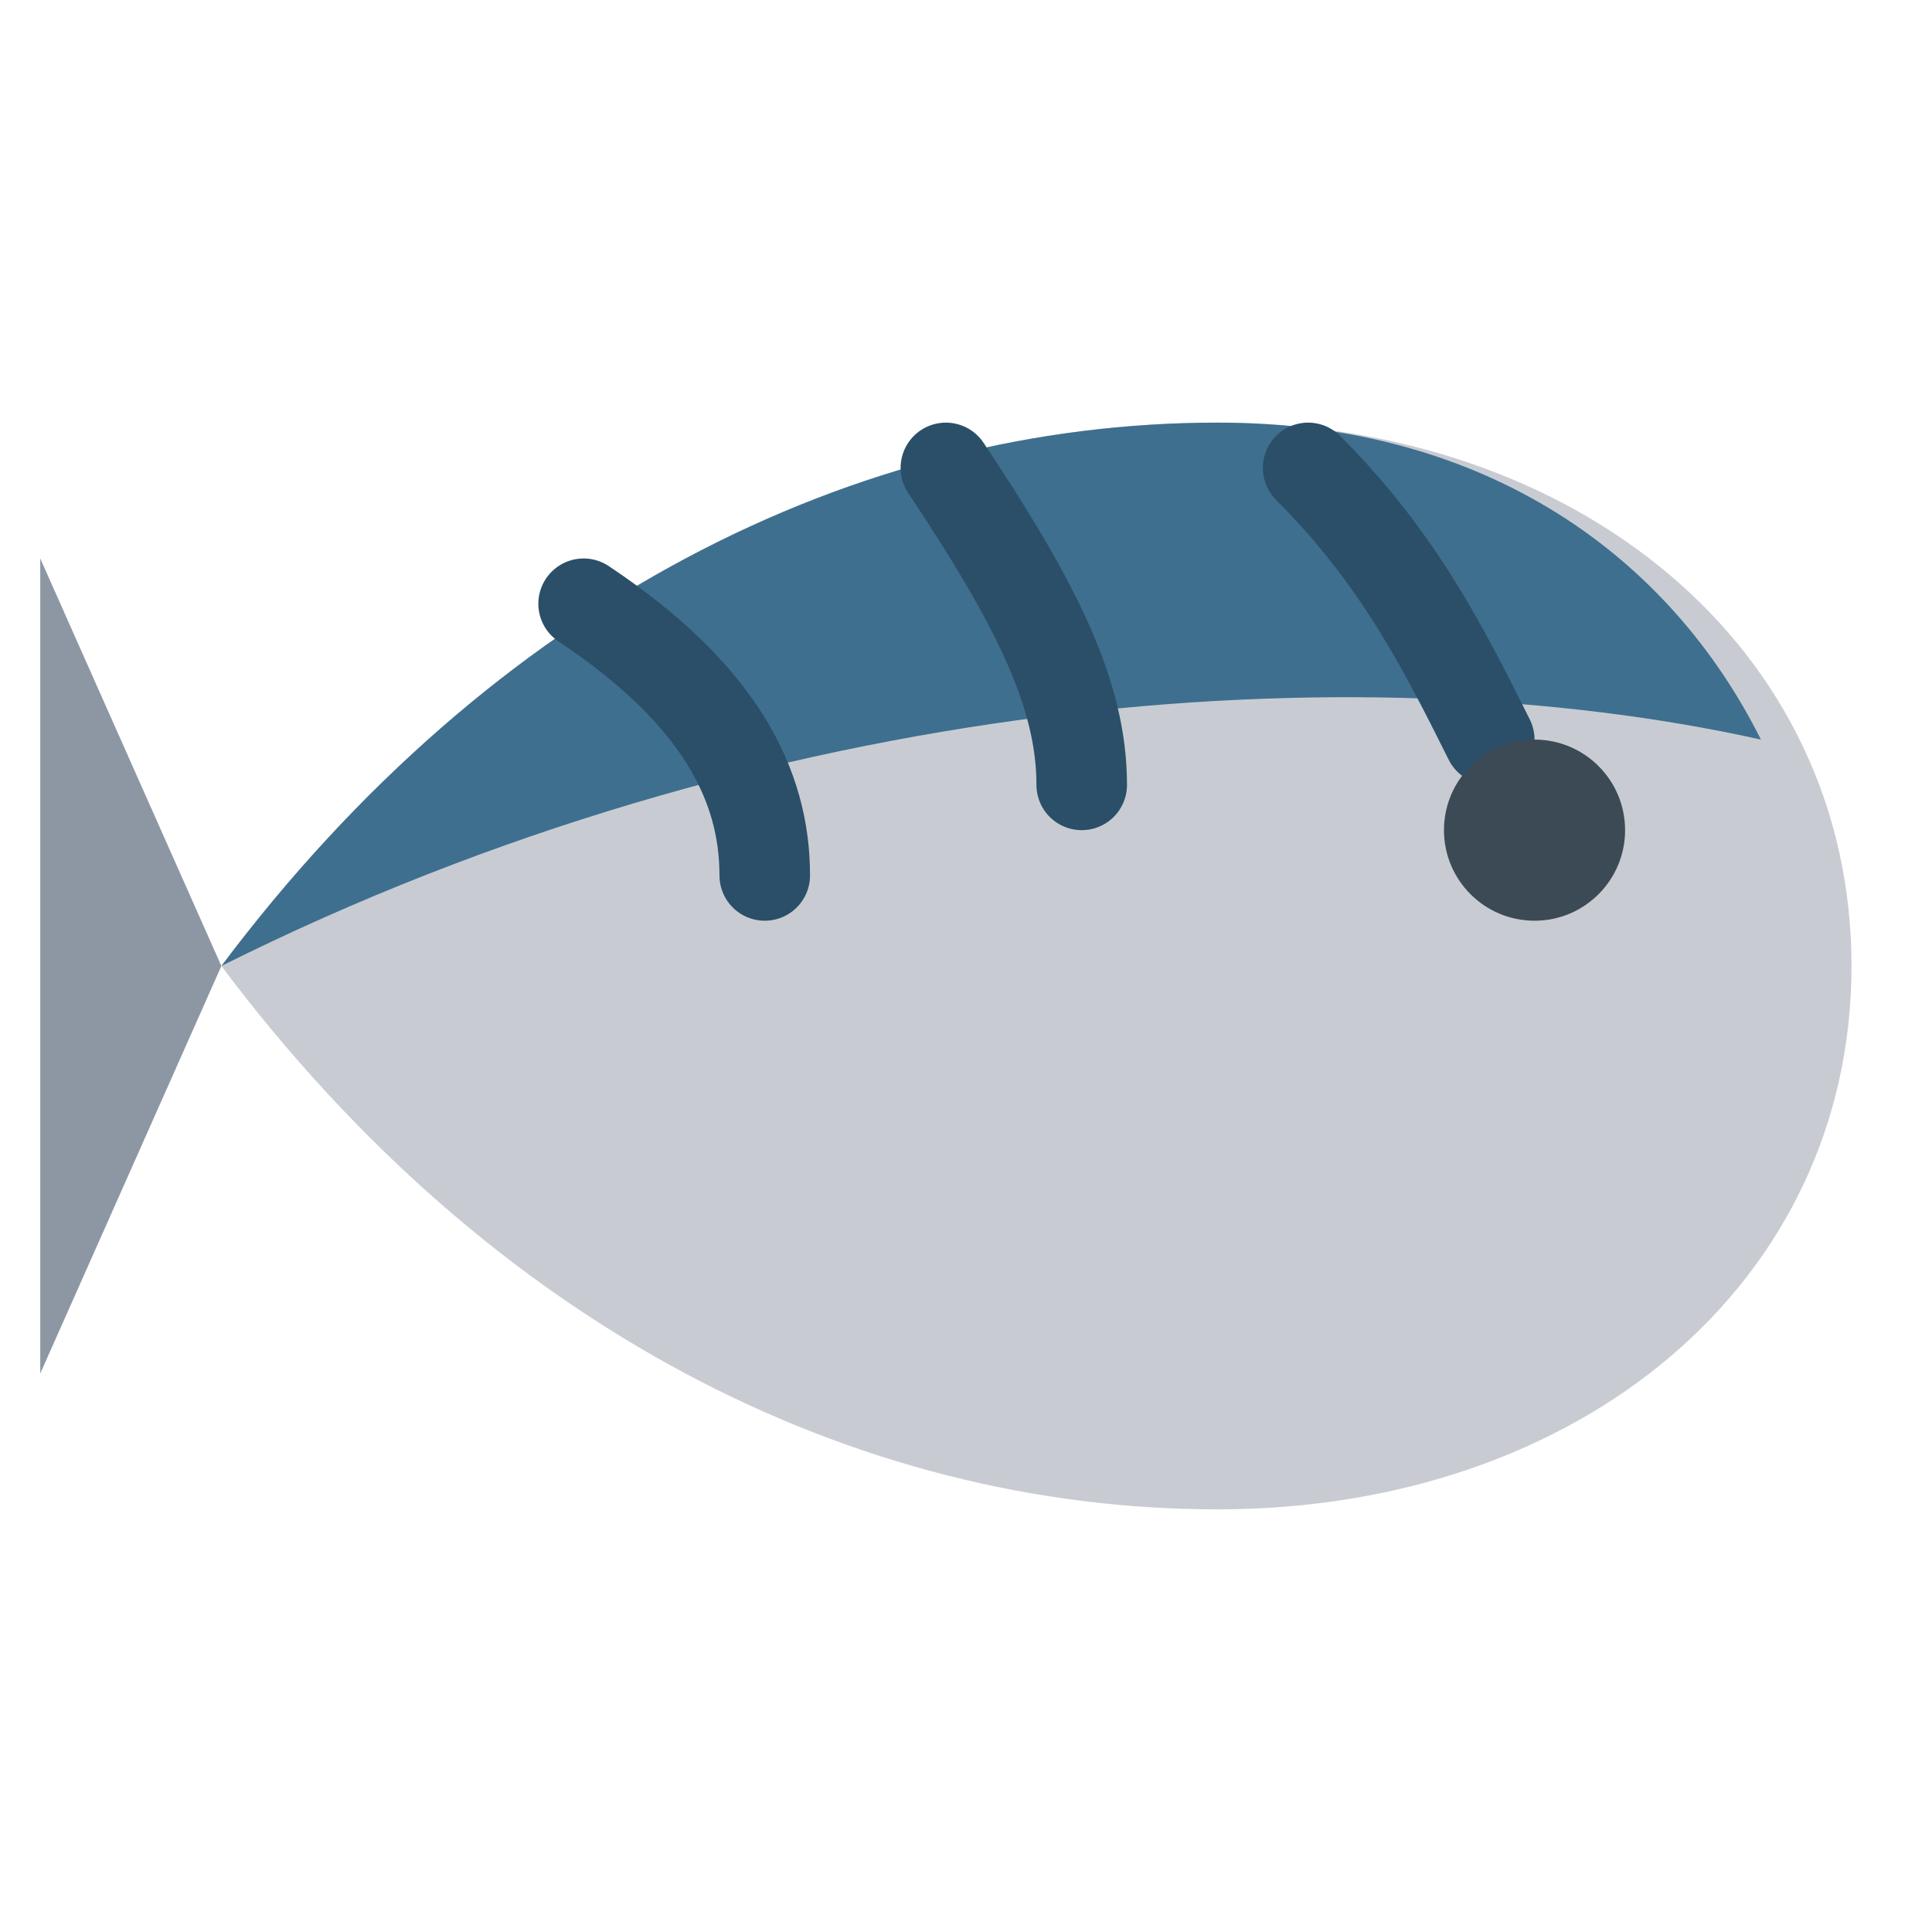
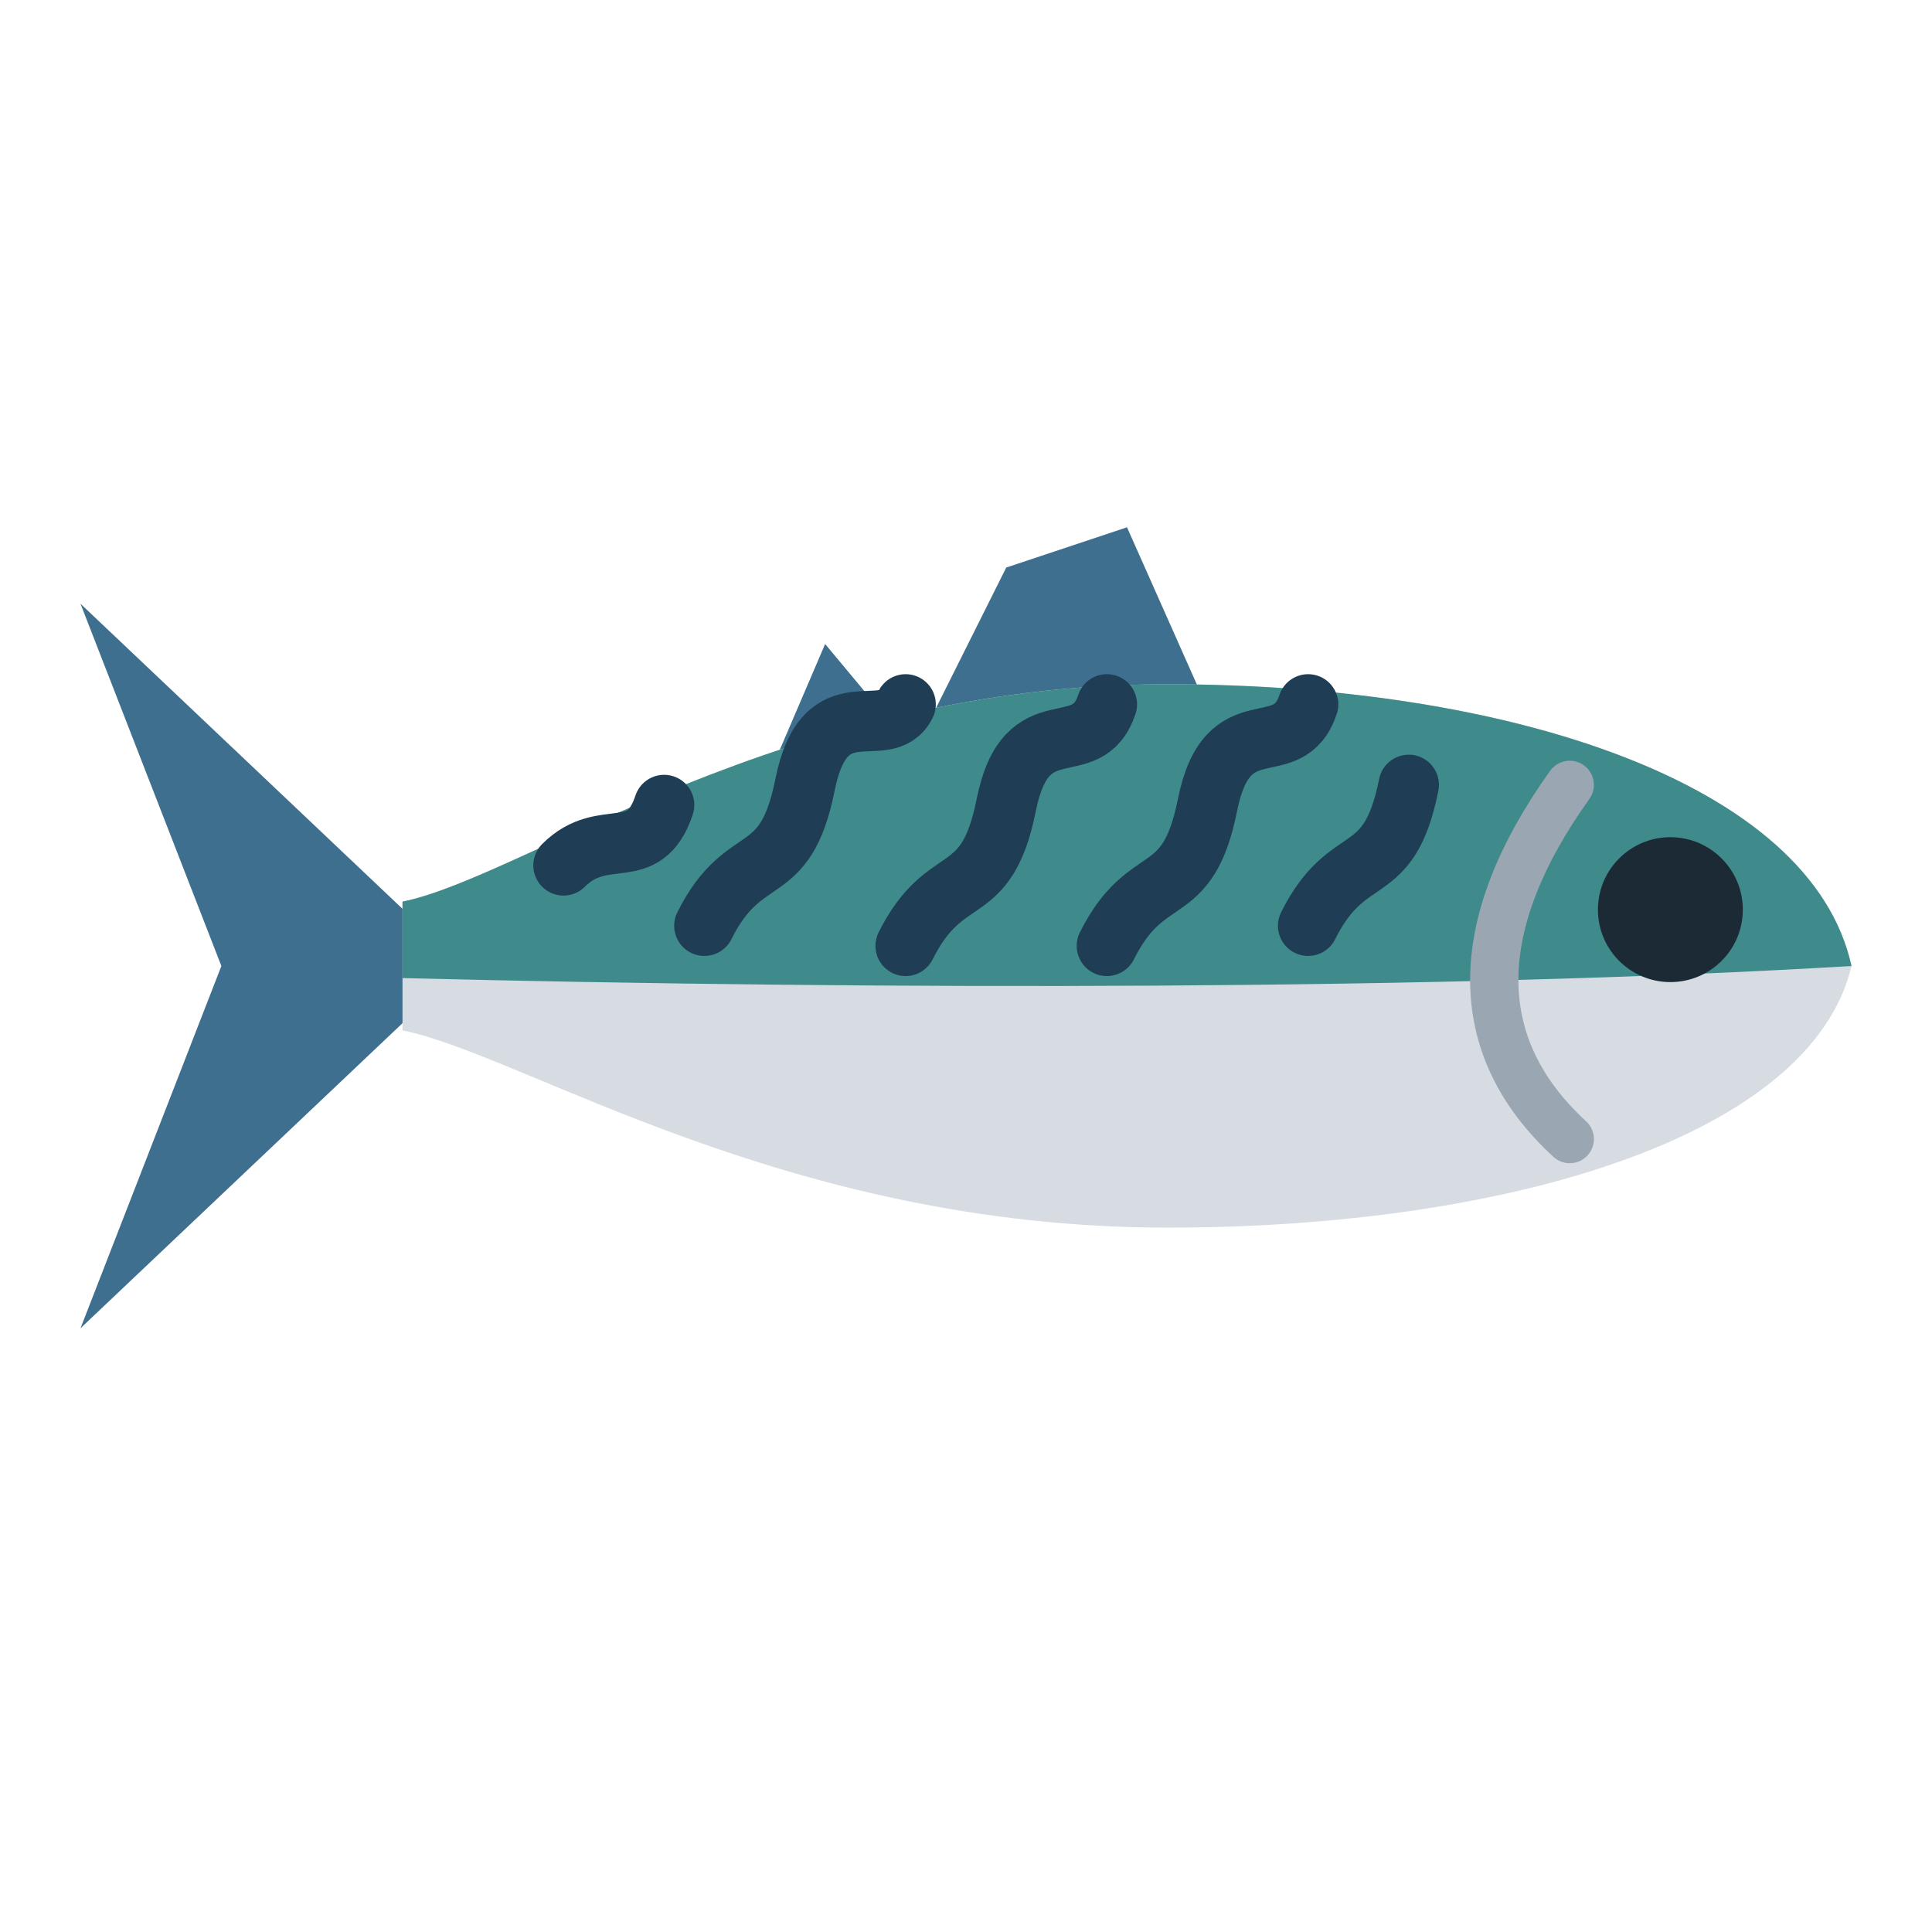
<svg xmlns="http://www.w3.org/2000/svg" width="48" height="48" viewBox="0 0 48 48" role="img" aria-label="Mackerel">
-   <g transform="translate(-1.25 -3) scale(1.125)">
-     <path d="M6 24c6-8 14-12 22-12s14 5 14 12-6 12-14 12S12 32 6 24Z" fill="#c8ccd2" />
-     <path d="M6 24c6-8 14-12 22-12 6 0 10 3 12 7-9-2-22-1-34 5Z" fill="#3f6f8f" />
-     <path d="M14 16c3 2 4 4 4 6M22 13c2 3 3 5 3 7M30 13c2 2 3 4 4 6" stroke="#2b4f68" stroke-width="2" fill="none" stroke-linecap="round" />
-     <circle cx="35" cy="21" r="2" fill="#3c4a55" />
-     <path d="M6 24 2 15v18Z" fill="#8d97a3" />
+   <path d="M11.5 24L2 15L5.5 24L2 33Z" fill="#3f6f8f" />
+   <path d="M30 17.6l-2-4.5-3 1-2 4Z" fill="#3f6f8f" />
+   <path d="M19 19.5l1.5-3.5 2.5 3Z" fill="#3f6f8f" />
+   <path d="M46 24C45 19.45 37.5 17 29 17C19.5 17 13 21.8 10 22.4L10 25.6C13 26.2 19.5 30.5 29 30.5C37.5 30.5 45 28.22 46 24Z" fill="#d6dce2" />
+   <path d="M46 24C45 19.45 37.5 17 29 17C19.5 17 13 21.8 10 22.4L10 24.3C22 24.6 36 24.6 46 24Z" fill="#3f8a8a" />
+   <g stroke="#1f3d55" stroke-width="1.5" fill="none" stroke-linecap="round">
+     <path d="M14 21.5c1-1 2 0 2.5-1.5" />
+     <path d="M17.5 23c1-2 2-1 2.5-3.5s2-1 2.5-2" />
+     <path d="M22.5 23.5c1-2 2-1 2.5-3.5s2-1 2.5-2.5" />
+     <path d="M27.5 23.5c1-2 2-1 2.5-3.5s2-1 2.5-2.5" />
+     <path d="M32.5 23c1-2 2-1 2.5-3.5" />
  </g>
+   <path d="M39 19.5C36.5 23 36.5 26 39 28.3" stroke="#9aa6b2" stroke-width="1.2" fill="none" stroke-linecap="round" />
+   <circle cx="41.5" cy="22.6" r="1.8" fill="#1c2a36" />
</svg>
